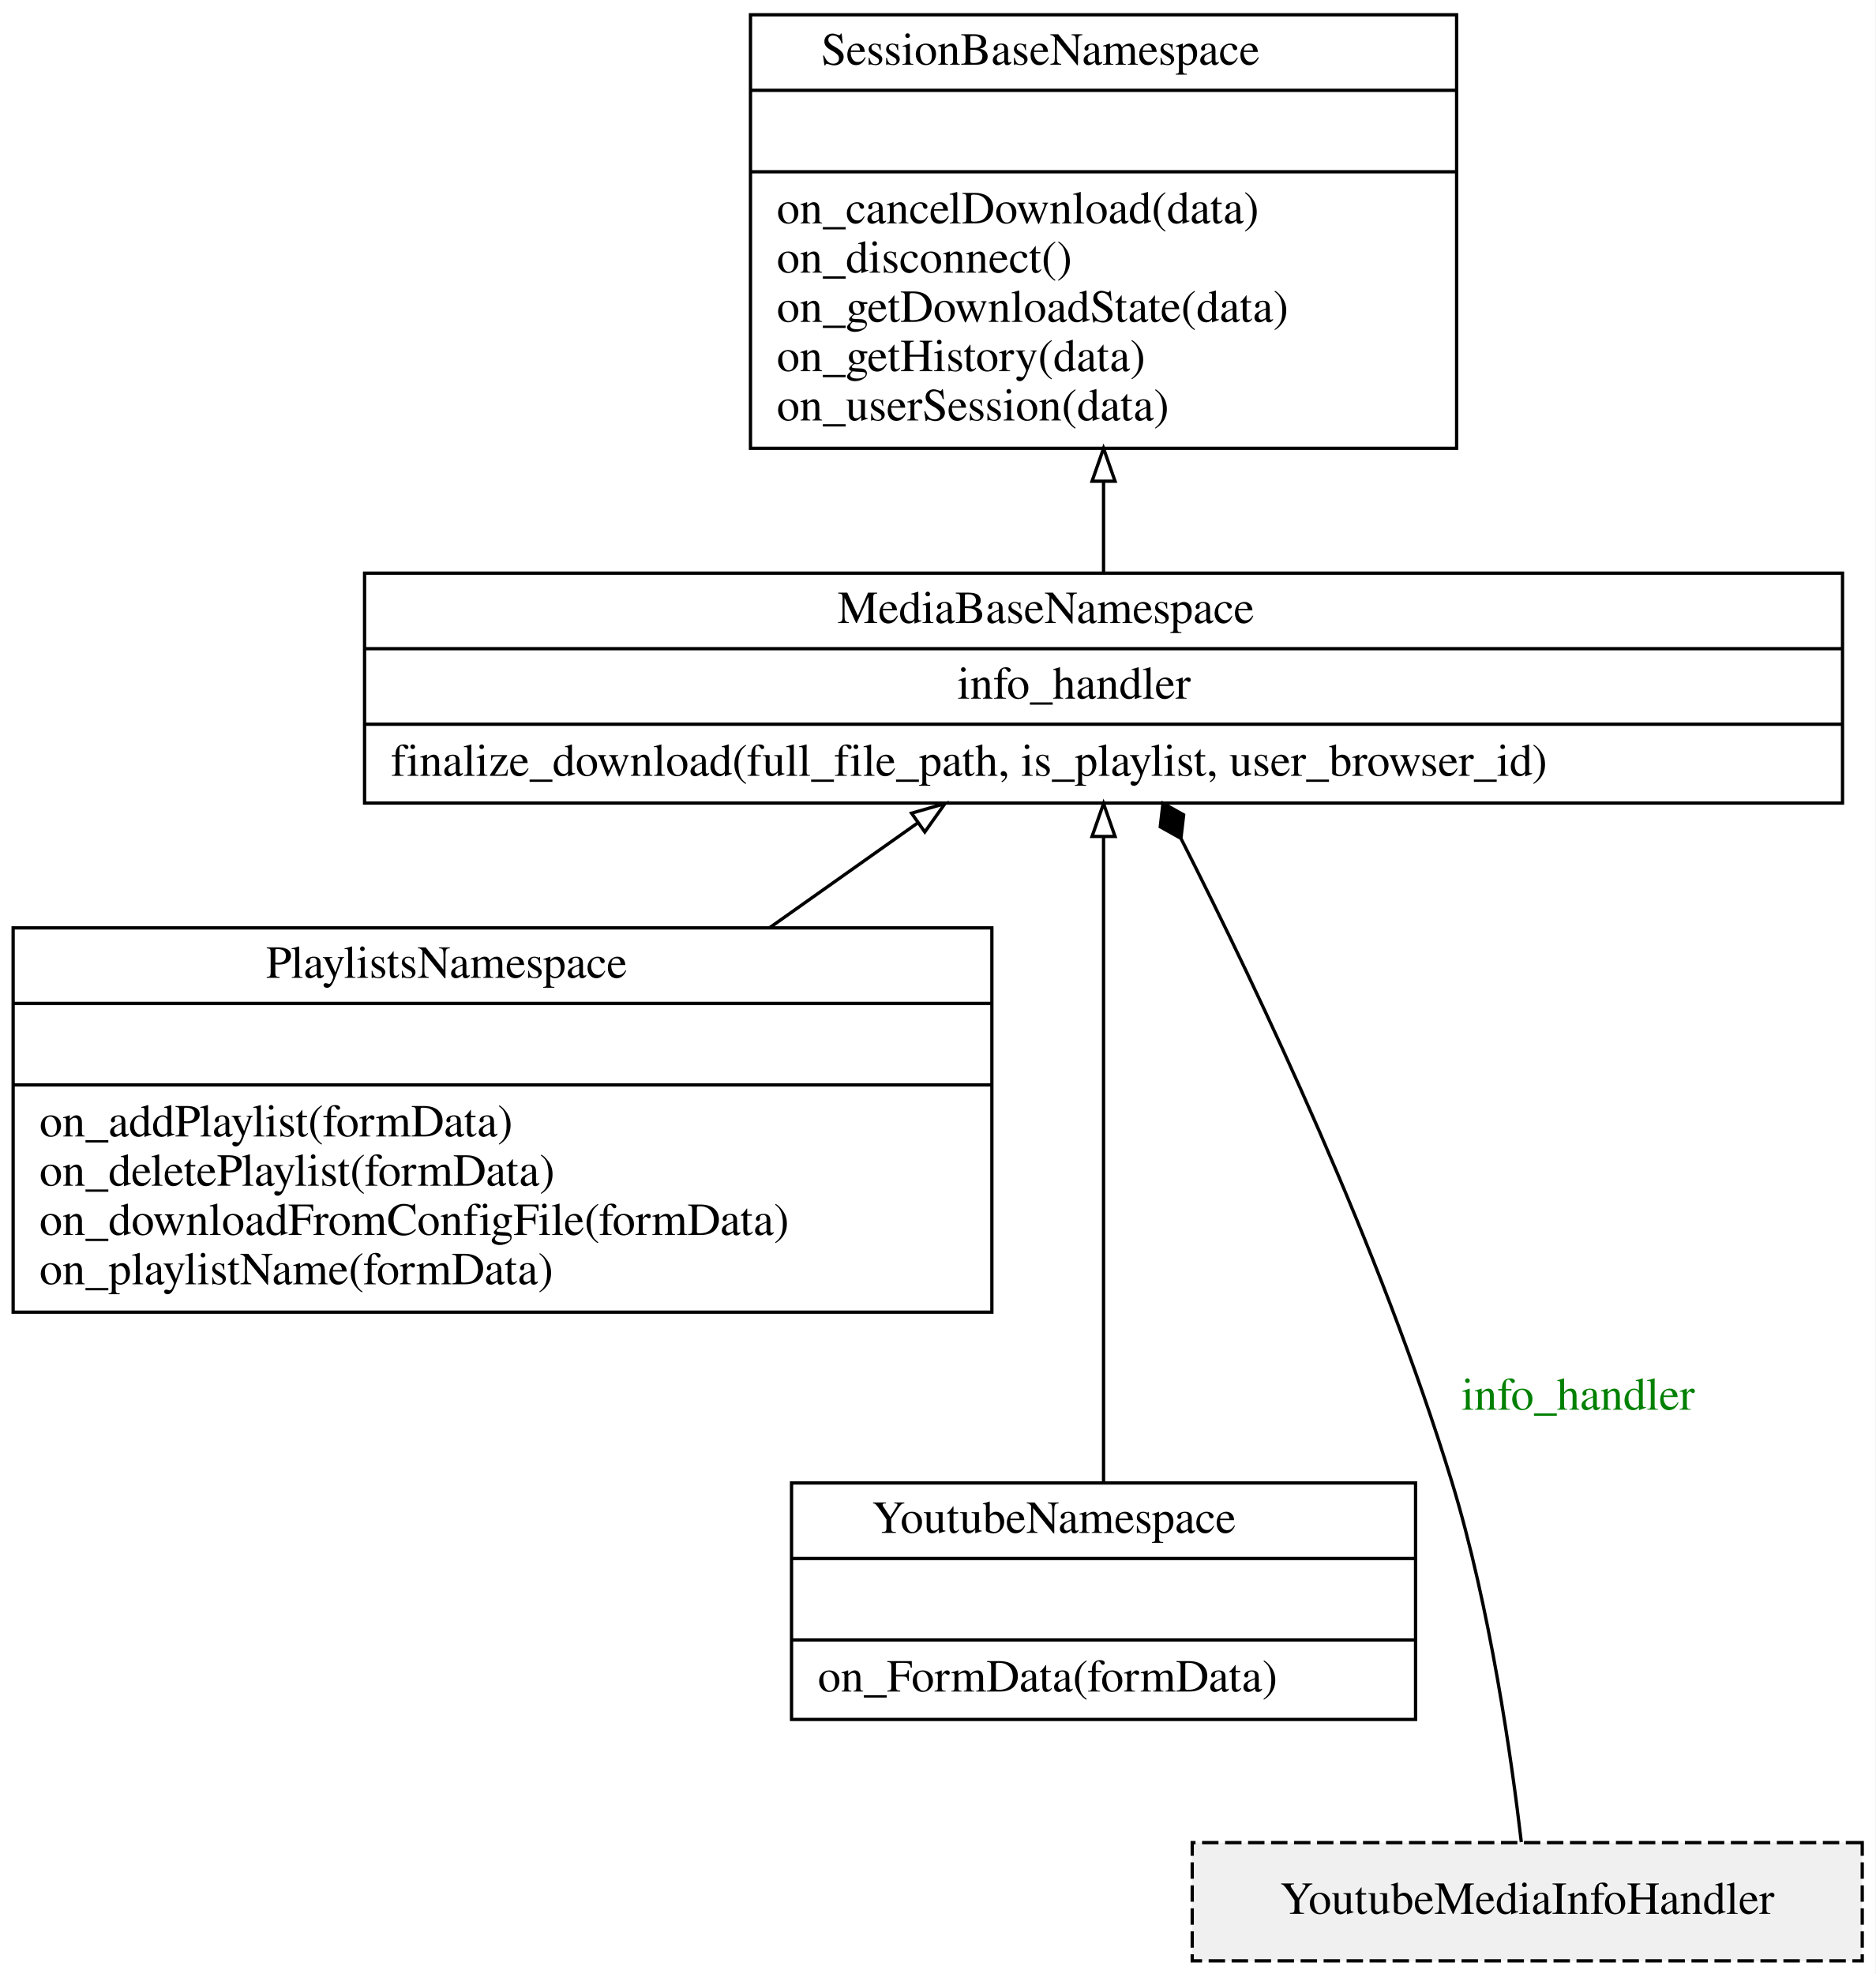
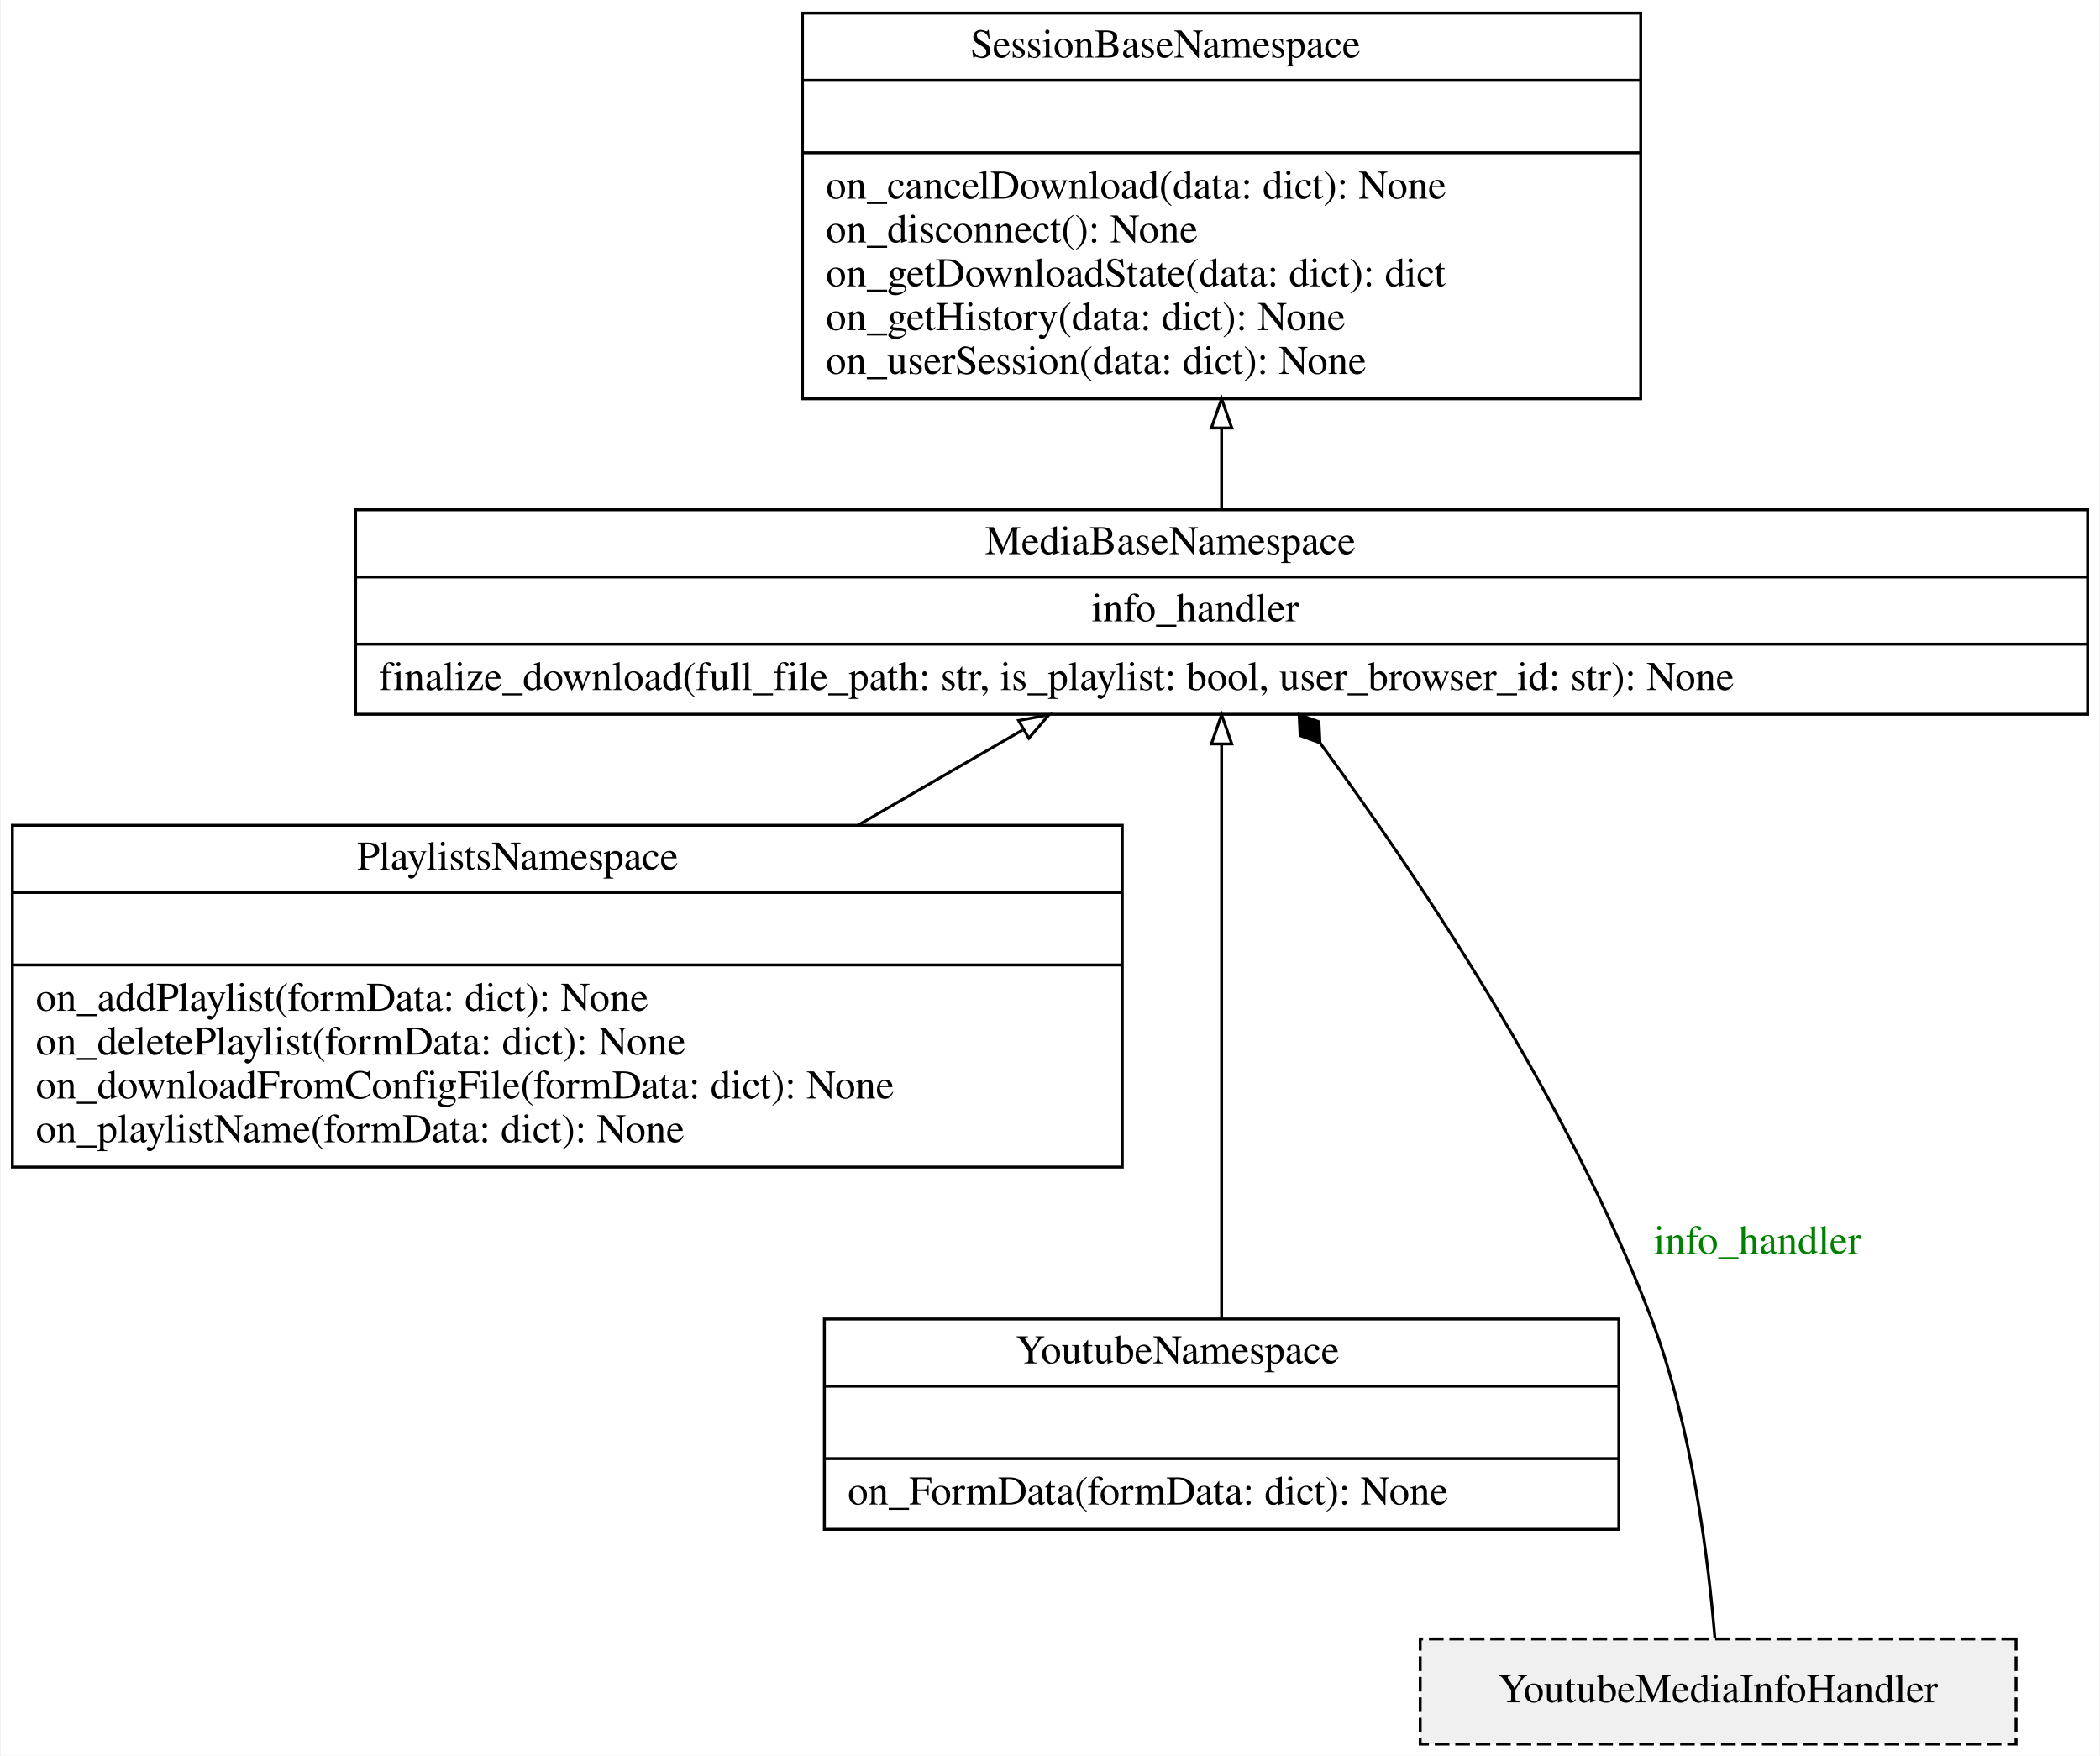
- <svg xmlns="http://www.w3.org/2000/svg" width="571pt" height="601pt" viewBox="0.00 0.00 571.00 601.00">
+ <svg xmlns="http://www.w3.org/2000/svg" width="719pt" height="601pt" viewBox="0.00 0.00 718.50 601.00">
  <g id="graph0" class="graph" transform="scale(1 1) rotate(0) translate(4 597)">
-     <polygon fill="white" stroke="transparent" points="-4,4 -4,-597 567,-597 567,4 -4,4" />
+     <polygon fill="white" stroke="transparent" points="-4,4 -4,-597 714.5,-597 714.5,4 -4,4" />
    <g id="node1" class="node">
-       <polygon fill="none" stroke="black" points="107,-352.5 107,-422.5 557,-422.5 557,-352.5 107,-352.5" />
-       <text text-anchor="start" x="251" y="-407.3" font-family="Times,serif" font-size="14.00">MediaBaseNamespace</text>
-       <polyline fill="none" stroke="black" points="107,-399.5 557,-399.5 " />
-       <text text-anchor="start" x="287.5" y="-384.3" font-family="Times,serif" font-size="14.00">info_handler</text>
-       <polyline fill="none" stroke="black" points="107,-376.5 557,-376.5 " />
-       <text text-anchor="start" x="115" y="-360.8" font-family="Times,serif" font-size="14.00">finalize_download(full_file_path, is_playlist, user_browser_id)</text>
+       <polygon fill="none" stroke="black" points="117.5,-352.5 117.5,-422.5 710.5,-422.5 710.5,-352.5 117.5,-352.5" />
+       <text text-anchor="start" x="333" y="-407.3" font-family="Times,serif" font-size="14.00">MediaBaseNamespace</text>
+       <polyline fill="none" stroke="black" points="117.5,-399.5 710.5,-399.5 " />
+       <text text-anchor="start" x="369.5" y="-384.3" font-family="Times,serif" font-size="14.00">info_handler</text>
+       <polyline fill="none" stroke="black" points="117.5,-376.5 710.5,-376.5 " />
+       <text text-anchor="start" x="125.5" y="-360.8" font-family="Times,serif" font-size="14.00">finalize_download(full_file_path: str, is_playlist: bool, user_browser_id: str): None</text>
    </g>
    <g id="node2" class="node">
-       <polygon fill="none" stroke="black" points="224.5,-460.5 224.5,-592.5 439.5,-592.5 439.5,-460.5 224.5,-460.5" />
-       <text text-anchor="start" x="246" y="-577.3" font-family="Times,serif" font-size="14.00">SessionBaseNamespace</text>
-       <polyline fill="none" stroke="black" points="224.5,-569.5 439.5,-569.5 " />
-       <polyline fill="none" stroke="black" points="224.5,-544.7 439.5,-544.7 " />
-       <text text-anchor="start" x="232.5" y="-529" font-family="Times,serif" font-size="14.00">on_cancelDownload(data)</text>
-       <text text-anchor="start" x="232.5" y="-514" font-family="Times,serif" font-size="14.00">on_disconnect()</text>
-       <text text-anchor="start" x="232.5" y="-499" font-family="Times,serif" font-size="14.00">on_getDownloadState(data)</text>
-       <text text-anchor="start" x="232.5" y="-484" font-family="Times,serif" font-size="14.00">on_getHistory(data)</text>
-       <text text-anchor="start" x="232.5" y="-469" font-family="Times,serif" font-size="14.00">on_userSession(data)</text>
+       <polygon fill="none" stroke="black" points="270.5,-460.5 270.5,-592.5 557.5,-592.5 557.5,-460.5 270.5,-460.5" />
+       <text text-anchor="start" x="328" y="-577.3" font-family="Times,serif" font-size="14.00">SessionBaseNamespace</text>
+       <polyline fill="none" stroke="black" points="270.5,-569.5 557.5,-569.5 " />
+       <polyline fill="none" stroke="black" points="270.5,-544.7 557.5,-544.7 " />
+       <text text-anchor="start" x="278.5" y="-529" font-family="Times,serif" font-size="14.00">on_cancelDownload(data: dict): None</text>
+       <text text-anchor="start" x="278.5" y="-514" font-family="Times,serif" font-size="14.00">on_disconnect(): None</text>
+       <text text-anchor="start" x="278.5" y="-499" font-family="Times,serif" font-size="14.00">on_getDownloadState(data: dict): dict</text>
+       <text text-anchor="start" x="278.5" y="-484" font-family="Times,serif" font-size="14.00">on_getHistory(data: dict): None</text>
+       <text text-anchor="start" x="278.5" y="-469" font-family="Times,serif" font-size="14.00">on_userSession(data: dict): None</text>
    </g>
    <g id="edge1" class="edge">
-       <path fill="none" stroke="black" d="M332,-422.72C332,-431.25 332,-440.73 332,-450.39" />
-       <polygon fill="none" stroke="black" points="328.5,-450.49 332,-460.49 335.5,-450.49 328.5,-450.49" />
+       <path fill="none" stroke="black" d="M414,-422.72C414,-431.25 414,-440.73 414,-450.39" />
+       <polygon fill="none" stroke="black" points="410.5,-450.49 414,-460.49 417.5,-450.49 410.5,-450.49" />
    </g>
    <g id="node3" class="node">
-       <polygon fill="none" stroke="black" points="0,-197.5 0,-314.5 298,-314.5 298,-197.5 0,-197.5" />
-       <text text-anchor="start" x="77" y="-299.3" font-family="Times,serif" font-size="14.00">PlaylistsNamespace</text>
-       <polyline fill="none" stroke="black" points="0,-291.5 298,-291.5 " />
-       <polyline fill="none" stroke="black" points="0,-266.7 298,-266.7 " />
-       <text text-anchor="start" x="8" y="-251" font-family="Times,serif" font-size="14.00">on_addPlaylist(formData)</text>
-       <text text-anchor="start" x="8" y="-236" font-family="Times,serif" font-size="14.00">on_deletePlaylist(formData)</text>
-       <text text-anchor="start" x="8" y="-221" font-family="Times,serif" font-size="14.00">on_downloadFromConfigFile(formData)</text>
-       <text text-anchor="start" x="8" y="-206" font-family="Times,serif" font-size="14.00">on_playlistName(formData)</text>
+       <polygon fill="none" stroke="black" points="0,-197.5 0,-314.5 380,-314.5 380,-197.5 0,-197.5" />
+       <text text-anchor="start" x="118" y="-299.3" font-family="Times,serif" font-size="14.00">PlaylistsNamespace</text>
+       <polyline fill="none" stroke="black" points="0,-291.5 380,-291.5 " />
+       <polyline fill="none" stroke="black" points="0,-266.7 380,-266.7 " />
+       <text text-anchor="start" x="8" y="-251" font-family="Times,serif" font-size="14.00">on_addPlaylist(formData: dict): None</text>
+       <text text-anchor="start" x="8" y="-236" font-family="Times,serif" font-size="14.00">on_deletePlaylist(formData: dict): None</text>
+       <text text-anchor="start" x="8" y="-221" font-family="Times,serif" font-size="14.00">on_downloadFromConfigFile(formData: dict): None</text>
+       <text text-anchor="start" x="8" y="-206" font-family="Times,serif" font-size="14.00">on_playlistName(formData: dict): None</text>
    </g>
    <g id="edge2" class="edge">
-       <path fill="none" stroke="black" d="M230.33,-314.55C245.57,-325.34 261.2,-336.4 275.48,-346.5" />
-       <polygon fill="none" stroke="black" points="273.54,-349.42 283.72,-352.34 277.58,-343.7 273.54,-349.42" />
+       <path fill="none" stroke="black" d="M289.55,-314.55C308.56,-325.54 328.05,-336.81 345.79,-347.07" />
+       <polygon fill="none" stroke="black" points="344.5,-350.36 354.91,-352.34 348,-344.3 344.5,-350.36" />
    </g>
    <g id="node4" class="node">
-       <polygon fill="none" stroke="black" points="237,-73.5 237,-145.5 427,-145.5 427,-73.5 237,-73.5" />
-       <text text-anchor="start" x="261.5" y="-130.3" font-family="Times,serif" font-size="14.00">YoutubeNamespace</text>
-       <polyline fill="none" stroke="black" points="237,-122.5 427,-122.5 " />
-       <polyline fill="none" stroke="black" points="237,-97.7 427,-97.7 " />
-       <text text-anchor="start" x="245" y="-82" font-family="Times,serif" font-size="14.00">on_FormData(formData)</text>
+       <polygon fill="none" stroke="black" points="278,-73.5 278,-145.5 550,-145.5 550,-73.5 278,-73.5" />
+       <text text-anchor="start" x="343.5" y="-130.3" font-family="Times,serif" font-size="14.00">YoutubeNamespace</text>
+       <polyline fill="none" stroke="black" points="278,-122.5 550,-122.5 " />
+       <polyline fill="none" stroke="black" points="278,-97.7 550,-97.7 " />
+       <text text-anchor="start" x="286" y="-82" font-family="Times,serif" font-size="14.00">on_FormData(formData: dict): None</text>
    </g>
    <g id="edge3" class="edge">
-       <path fill="none" stroke="black" d="M332,-145.74C332,-195.84 332,-287.64 332,-342.26" />
-       <polygon fill="none" stroke="black" points="328.5,-342.34 332,-352.34 335.5,-342.34 328.5,-342.34" />
+       <path fill="none" stroke="black" d="M414,-145.74C414,-195.84 414,-287.64 414,-342.26" />
+       <polygon fill="none" stroke="black" points="410.5,-342.34 414,-352.34 417.5,-342.34 410.5,-342.34" />
    </g>
    <g id="node5" class="node">
-       <polygon fill="#f0f0f0" stroke="black" stroke-dasharray="5,2" points="563,-36 359,-36 359,0 563,0 563,-36" />
-       <text text-anchor="middle" x="461" y="-14.3" font-family="Times,serif" font-size="14.00">YoutubeMediaInfoHandler</text>
+       <polygon fill="#f0f0f0" stroke="black" stroke-dasharray="5,2" points="686,-36 482,-36 482,0 686,0 686,-36" />
+       <text text-anchor="middle" x="584" y="-14.3" font-family="Times,serif" font-size="14.00">YoutubeMediaInfoHandler</text>
    </g>
    <g id="edge4" class="edge">
-       <path fill="none" stroke="black" d="M459.2,-36.15C456.31,-60.84 449.74,-107.65 438,-146 416.36,-216.68 379.65,-294.23 355.62,-341.63" />
-       <polygon fill="black" stroke="black" points="355.56,-341.75 356.39,-348.91 350.1,-352.44 349.27,-345.27 355.56,-341.75" />
-       <text text-anchor="middle" x="476.5" y="-167.8" font-family="Times,serif" font-size="14.00" fill="green">info_handler</text>
+       <path fill="none" stroke="black" d="M582.88,-36.38C580.83,-61.36 575.28,-108.52 561,-146 532.85,-219.92 481.64,-296.37 447.72,-342.69" />
+       <polygon fill="black" stroke="black" points="447.68,-342.74 447.33,-349.94 440.55,-352.39 440.9,-345.19 447.68,-342.74" />
+       <text text-anchor="middle" x="597.5" y="-167.8" font-family="Times,serif" font-size="14.00" fill="green">info_handler</text>
    </g>
  </g>
</svg>
